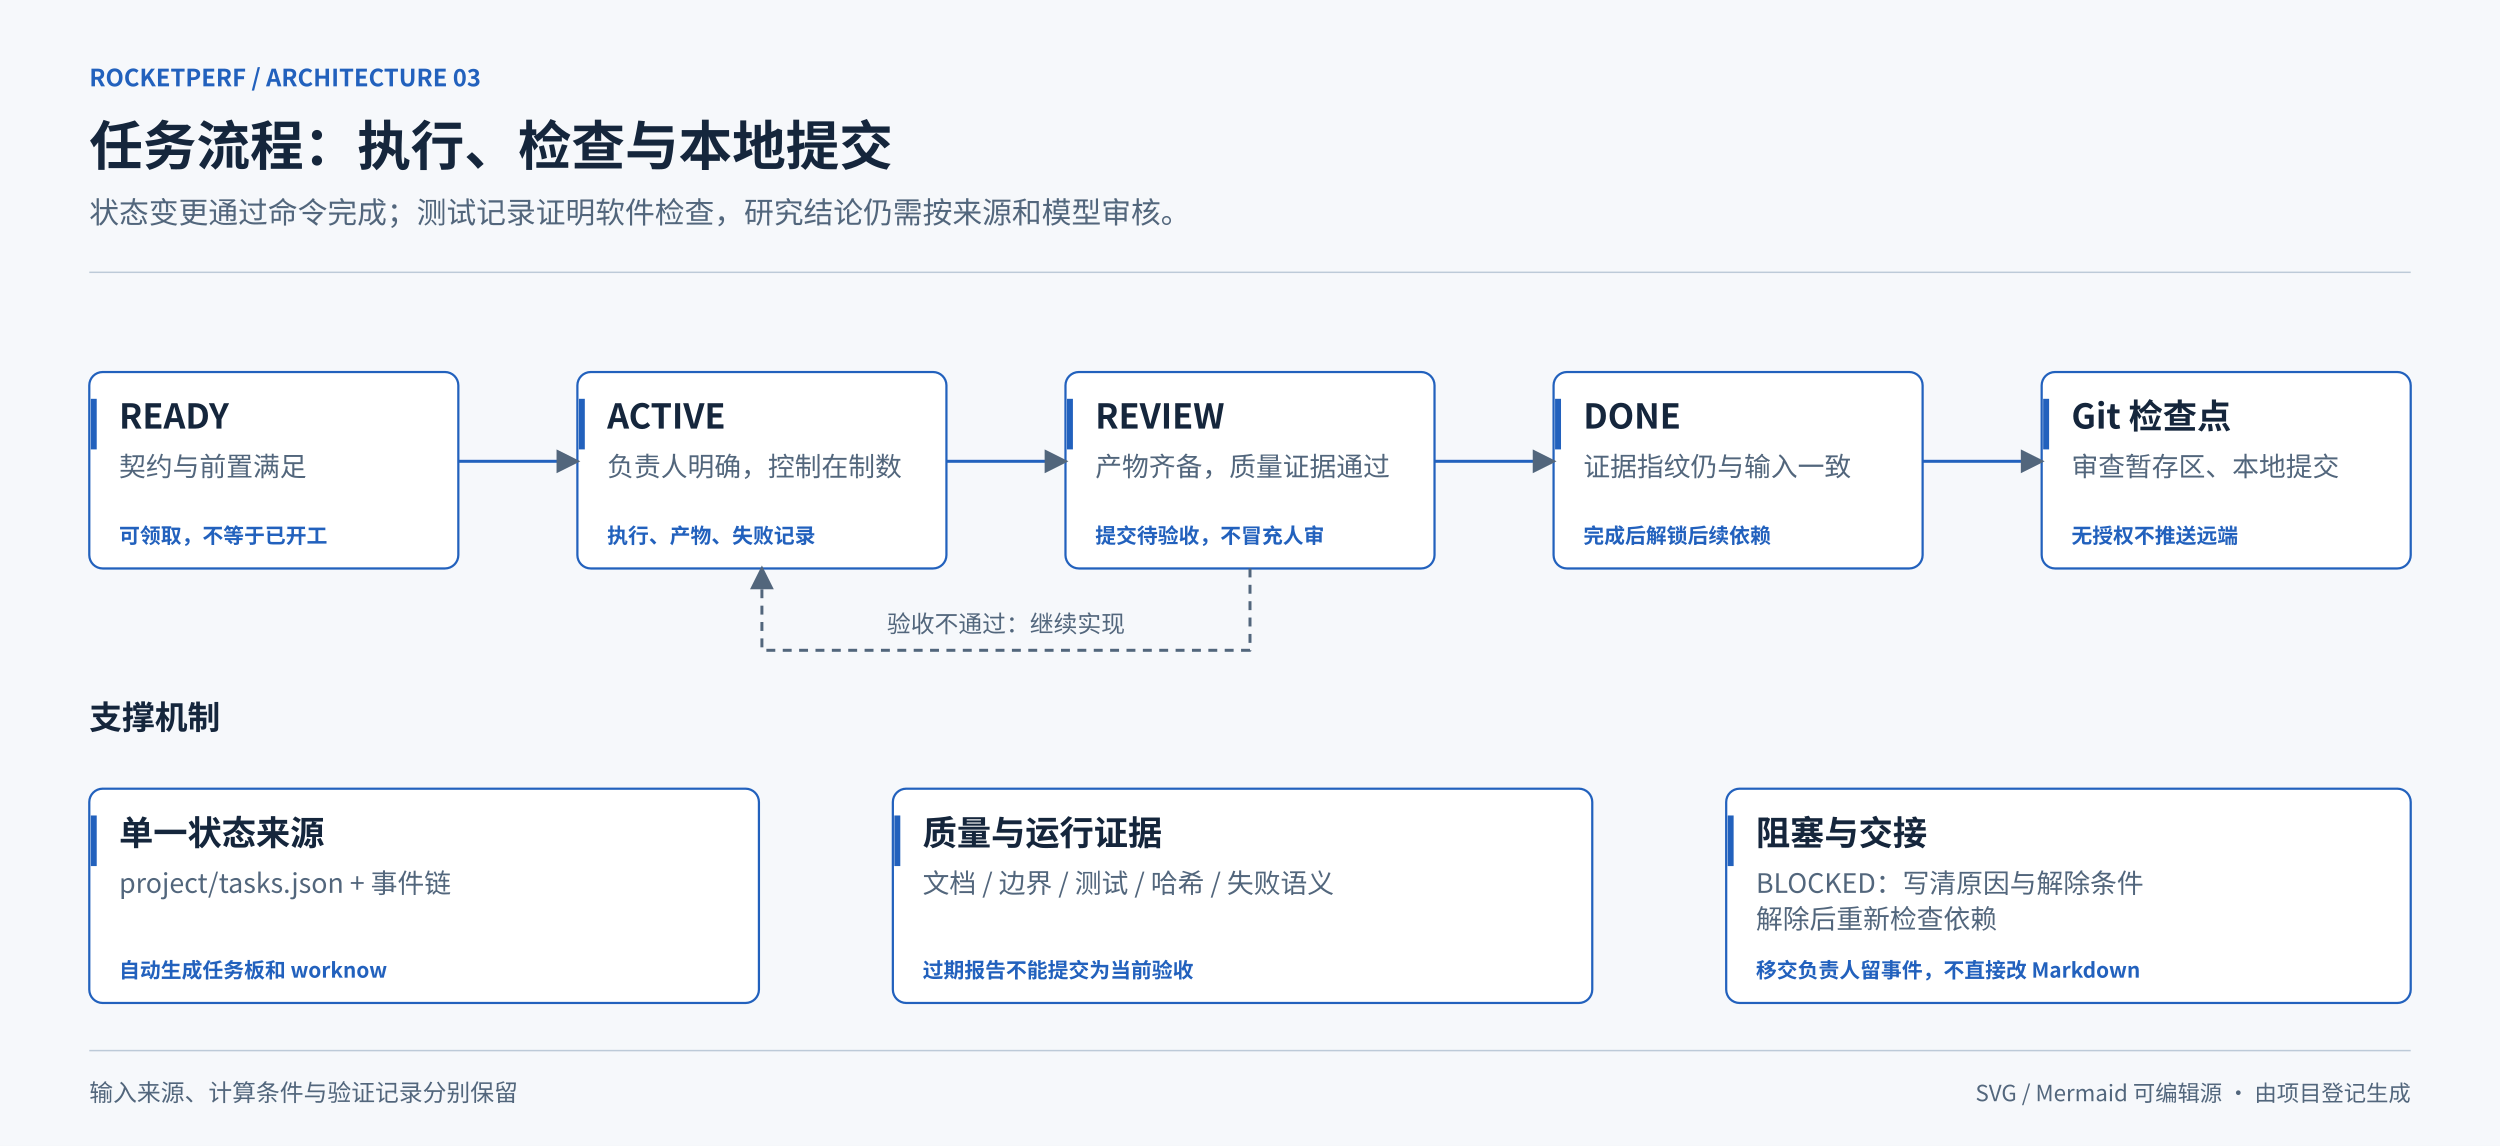
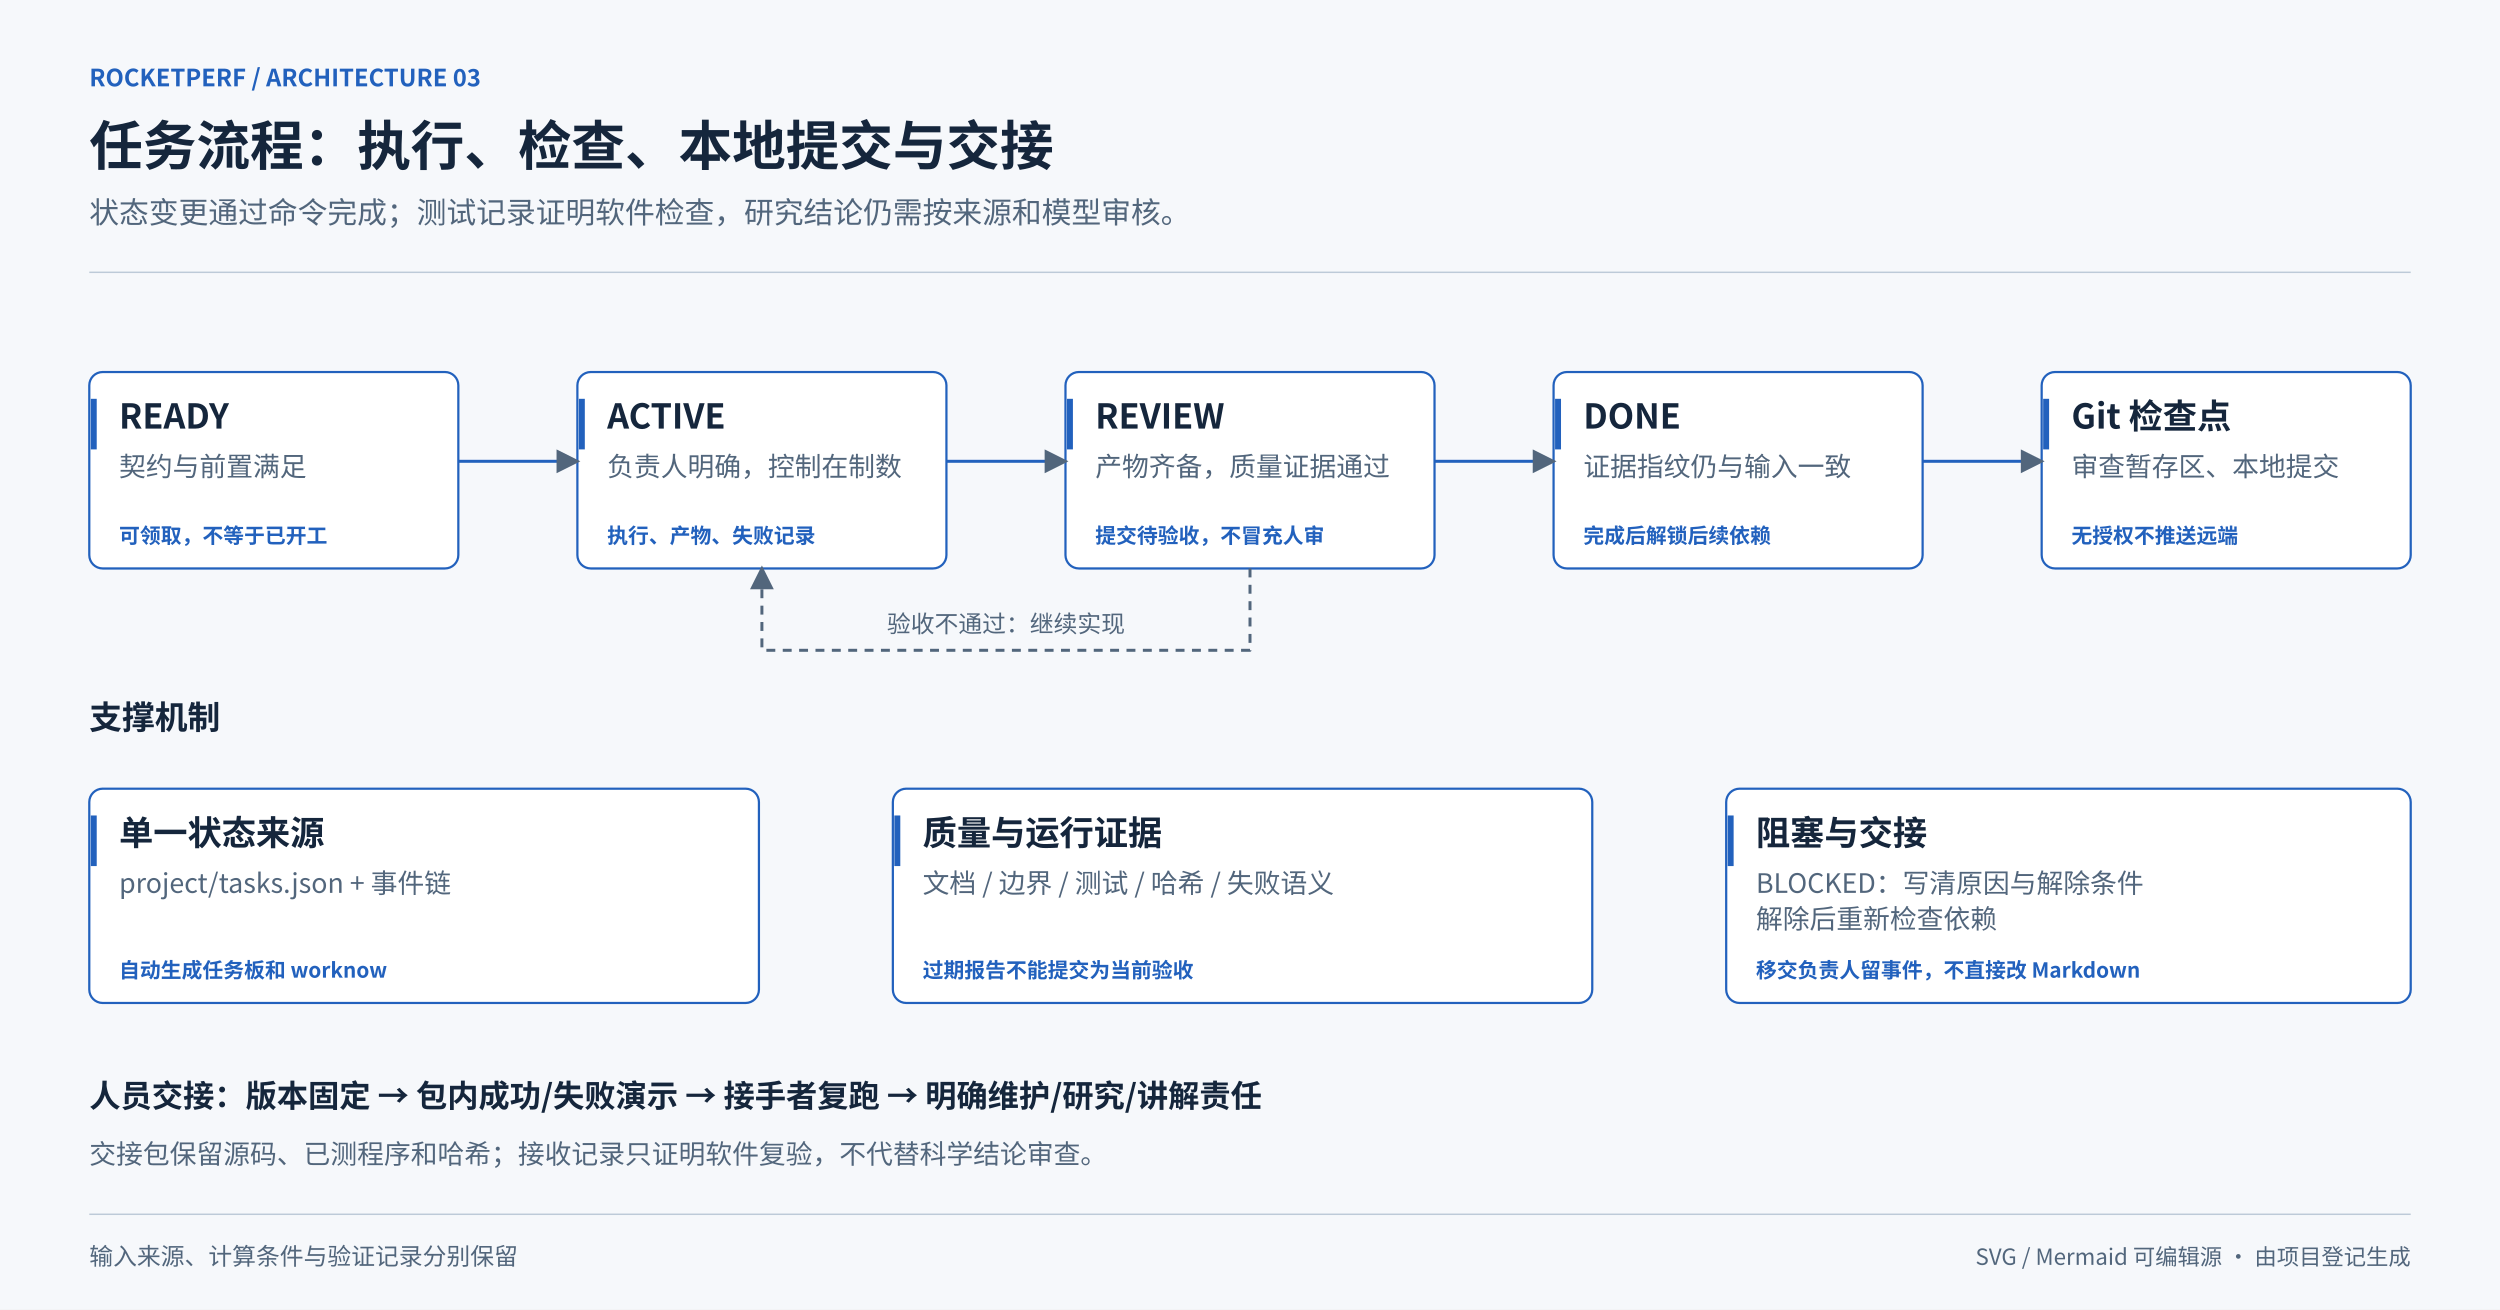
- <svg xmlns="http://www.w3.org/2000/svg" width="1680" height="770" viewBox="0 0 1680 770" role="img" aria-labelledby="title-03 desc-03">
+ <svg xmlns="http://www.w3.org/2000/svg" width="1680" height="880" viewBox="0 0 1680 880" role="img" aria-labelledby="title-03 desc-03">
  <defs>
    <marker id="arrow-03" markerWidth="8" markerHeight="8" refX="7" refY="4" orient="auto">
      <path d="M0,0 L8,4 L0,8 Z" fill="#52667c" />
    </marker>
  </defs>
  <g font-family="Microsoft YaHei,Noto Sans CJK SC,Arial,sans-serif">
-     <rect width="1680" height="770" fill="#f6f8fb" />
+     <rect width="1680" height="880" fill="#f6f8fb" />
    <text x="60" y="58" font-size="16" fill="#2261bd" font-weight="650" text-anchor="start">ROCKETPERF  /  ARCHITECTURE 03</text>
-     <text x="60" y="111" font-size="36" fill="#15263c" font-weight="700" text-anchor="start">任务流程：执行、检查与本地提交</text>
+     <text x="60" y="111" font-size="36" fill="#15263c" font-weight="700" text-anchor="start">任务流程：执行、检查、本地提交与交接</text>
    <text x="60" y="150" font-size="20" fill="#52667c" font-weight="400" text-anchor="start">状态变更通过命令完成；测试记录证明软件检查，研究结论仍需按来源和模型审核。</text>
    <line x1="60" y1="183" x2="1620" y2="183" stroke="#bdcad8" />
    <g>
      <rect x="60" y="250" width="248" height="132" rx="9" fill="#ffffff" stroke="#2261bd" stroke-width="1.5" />
      <rect x="61" y="268" width="4" height="34" fill="#2261bd" />
      <text x="80" y="288" font-size="23" fill="#15263c" font-weight="650" text-anchor="start">READY</text>
      <text x="80" y="320" font-size="18" fill="#52667c" font-weight="400" text-anchor="start">契约与前置满足</text>
      <text x="80" y="365" font-size="14" fill="#2261bd" font-weight="600" text-anchor="start">可领取，不等于已开工</text>
    </g>
    <g>
      <rect x="388" y="250" width="248" height="132" rx="9" fill="#ffffff" stroke="#2261bd" stroke-width="1.5" />
      <rect x="389" y="268" width="4" height="34" fill="#2261bd" />
      <text x="408" y="288" font-size="23" fill="#15263c" font-weight="650" text-anchor="start">ACTIVE</text>
      <text x="408" y="320" font-size="18" fill="#52667c" font-weight="400" text-anchor="start">负责人明确，控制在制数</text>
      <text x="408" y="365" font-size="14" fill="#2261bd" font-weight="600" text-anchor="start">执行、产物、失败记录</text>
    </g>
    <g>
      <rect x="716" y="250" width="248" height="132" rx="9" fill="#ffffff" stroke="#2261bd" stroke-width="1.5" />
      <rect x="717" y="268" width="4" height="34" fill="#2261bd" />
      <text x="736" y="288" font-size="23" fill="#15263c" font-weight="650" text-anchor="start">REVIEW</text>
      <text x="736" y="320" font-size="18" fill="#52667c" font-weight="400" text-anchor="start">产物齐备，质量证据通过</text>
      <text x="736" y="365" font-size="14" fill="#2261bd" font-weight="600" text-anchor="start">提交待验收，不冒充人审</text>
    </g>
    <g>
      <rect x="1044" y="250" width="248" height="132" rx="9" fill="#ffffff" stroke="#2261bd" stroke-width="1.5" />
      <rect x="1045" y="268" width="4" height="34" fill="#2261bd" />
      <text x="1064" y="288" font-size="23" fill="#15263c" font-weight="650" text-anchor="start">DONE</text>
      <text x="1064" y="320" font-size="18" fill="#52667c" font-weight="400" text-anchor="start">证据指纹仍与输入一致</text>
      <text x="1064" y="365" font-size="14" fill="#2261bd" font-weight="600" text-anchor="start">完成后解锁后续依赖</text>
    </g>
    <g>
      <rect x="1372" y="250" width="248" height="132" rx="9" fill="#ffffff" stroke="#2261bd" stroke-width="1.5" />
      <rect x="1373" y="268" width="4" height="34" fill="#2261bd" />
      <text x="1392" y="288" font-size="23" fill="#15263c" font-weight="650" text-anchor="start">Git 检查点</text>
      <text x="1392" y="320" font-size="18" fill="#52667c" font-weight="400" text-anchor="start">审查暂存区、本地提交</text>
      <text x="1392" y="365" font-size="14" fill="#2261bd" font-weight="600" text-anchor="start">无授权不推送远端</text>
    </g>
    <polyline points="308,310 388,310" fill="none" stroke="#2261bd" stroke-width="2" stroke-linejoin="round" marker-end="url(#arrow-03)" />
    <polyline points="636,310 716,310" fill="none" stroke="#2261bd" stroke-width="2" stroke-linejoin="round" marker-end="url(#arrow-03)" />
    <polyline points="964,310 1044,310" fill="none" stroke="#2261bd" stroke-width="2" stroke-linejoin="round" marker-end="url(#arrow-03)" />
    <polyline points="1292,310 1372,310" fill="none" stroke="#2261bd" stroke-width="2" stroke-linejoin="round" marker-end="url(#arrow-03)" />
    <polyline points="840,382 840,437 512,437 512,382" fill="none" stroke="#52667c" stroke-width="2" stroke-linejoin="round" marker-end="url(#arrow-03)" stroke-dasharray="6 5" />
    <text x="676" y="425" font-size="16" fill="#52667c" font-weight="400" text-anchor="middle">验收不通过：继续实现</text>
    <text x="60" y="490" font-size="22" fill="#15263c" font-weight="650" text-anchor="start">支撑机制</text>
    <g>
      <rect x="60" y="530" width="450" height="144" rx="9" fill="#ffffff" stroke="#2261bd" stroke-width="1.5" />
      <rect x="61" y="548" width="4" height="34" fill="#2261bd" />
      <text x="80" y="568" font-size="23" fill="#15263c" font-weight="650" text-anchor="start">单一状态来源</text>
      <text x="80" y="600" font-size="18" fill="#52667c" font-weight="400" text-anchor="start">project/tasks.json + 事件链</text>
      <text x="80" y="657" font-size="14" fill="#2261bd" font-weight="600" text-anchor="start">自动生成任务板和 worknow</text>
    </g>
    <g>
      <rect x="600" y="530" width="470" height="144" rx="9" fill="#ffffff" stroke="#2261bd" stroke-width="1.5" />
      <rect x="601" y="548" width="4" height="34" fill="#2261bd" />
      <text x="620" y="568" font-size="23" fill="#15263c" font-weight="650" text-anchor="start">质量与运行证据</text>
      <text x="620" y="600" font-size="18" fill="#52667c" font-weight="400" text-anchor="start">文档 / 边界 / 测试 / 哈希 / 失败语义</text>
      <text x="620" y="657" font-size="14" fill="#2261bd" font-weight="600" text-anchor="start">过期报告不能提交为当前验收</text>
    </g>
    <g>
      <rect x="1160" y="530" width="460" height="144" rx="9" fill="#ffffff" stroke="#2261bd" stroke-width="1.5" />
      <rect x="1161" y="548" width="4" height="34" fill="#2261bd" />
      <text x="1180" y="568" font-size="23" fill="#15263c" font-weight="650" text-anchor="start">阻塞与交接</text>
      <text x="1180" y="600" font-size="18" fill="#52667c" font-weight="400" text-anchor="start">BLOCKED：写清原因与解除条件</text>
      <text x="1180" y="624" font-size="18" fill="#52667c" font-weight="400" text-anchor="start">解除后重新检查依赖</text>
      <text x="1180" y="657" font-size="14" fill="#2261bd" font-weight="600" text-anchor="start">移交负责人留事件，不直接改 Markdown</text>
    </g>
-     <line x1="60" y1="706" x2="1620" y2="706" stroke="#bdcad8" />
-     <text x="60" y="740" font-size="16" fill="#52667c" font-weight="400" text-anchor="start">输入来源、计算条件与验证记录分别保留</text>
-     <text x="1620" y="740" font-size="15" fill="#52667c" font-weight="400" text-anchor="end">SVG / Mermaid 可编辑源 · 由项目登记生成</text>
+     <text x="60" y="744" font-size="21" fill="#15263c" font-weight="650" text-anchor="start">人员交接：版本固定 → 包内成功/失败演示 → 接手者复跑 → 明确维护/研究/讲解责任</text>
+     <text x="60" y="782" font-size="18" fill="#52667c" font-weight="400" text-anchor="start">交接包保留源码、已测程序和哈希；接收记录只证明软件复验，不代替科学结论审查。</text>
+     <line x1="60" y1="816" x2="1620" y2="816" stroke="#bdcad8" />
+     <text x="60" y="850" font-size="16" fill="#52667c" font-weight="400" text-anchor="start">输入来源、计算条件与验证记录分别保留</text>
+     <text x="1620" y="850" font-size="15" fill="#52667c" font-weight="400" text-anchor="end">SVG / Mermaid 可编辑源 · 由项目登记生成</text>
  </g>
</svg>
